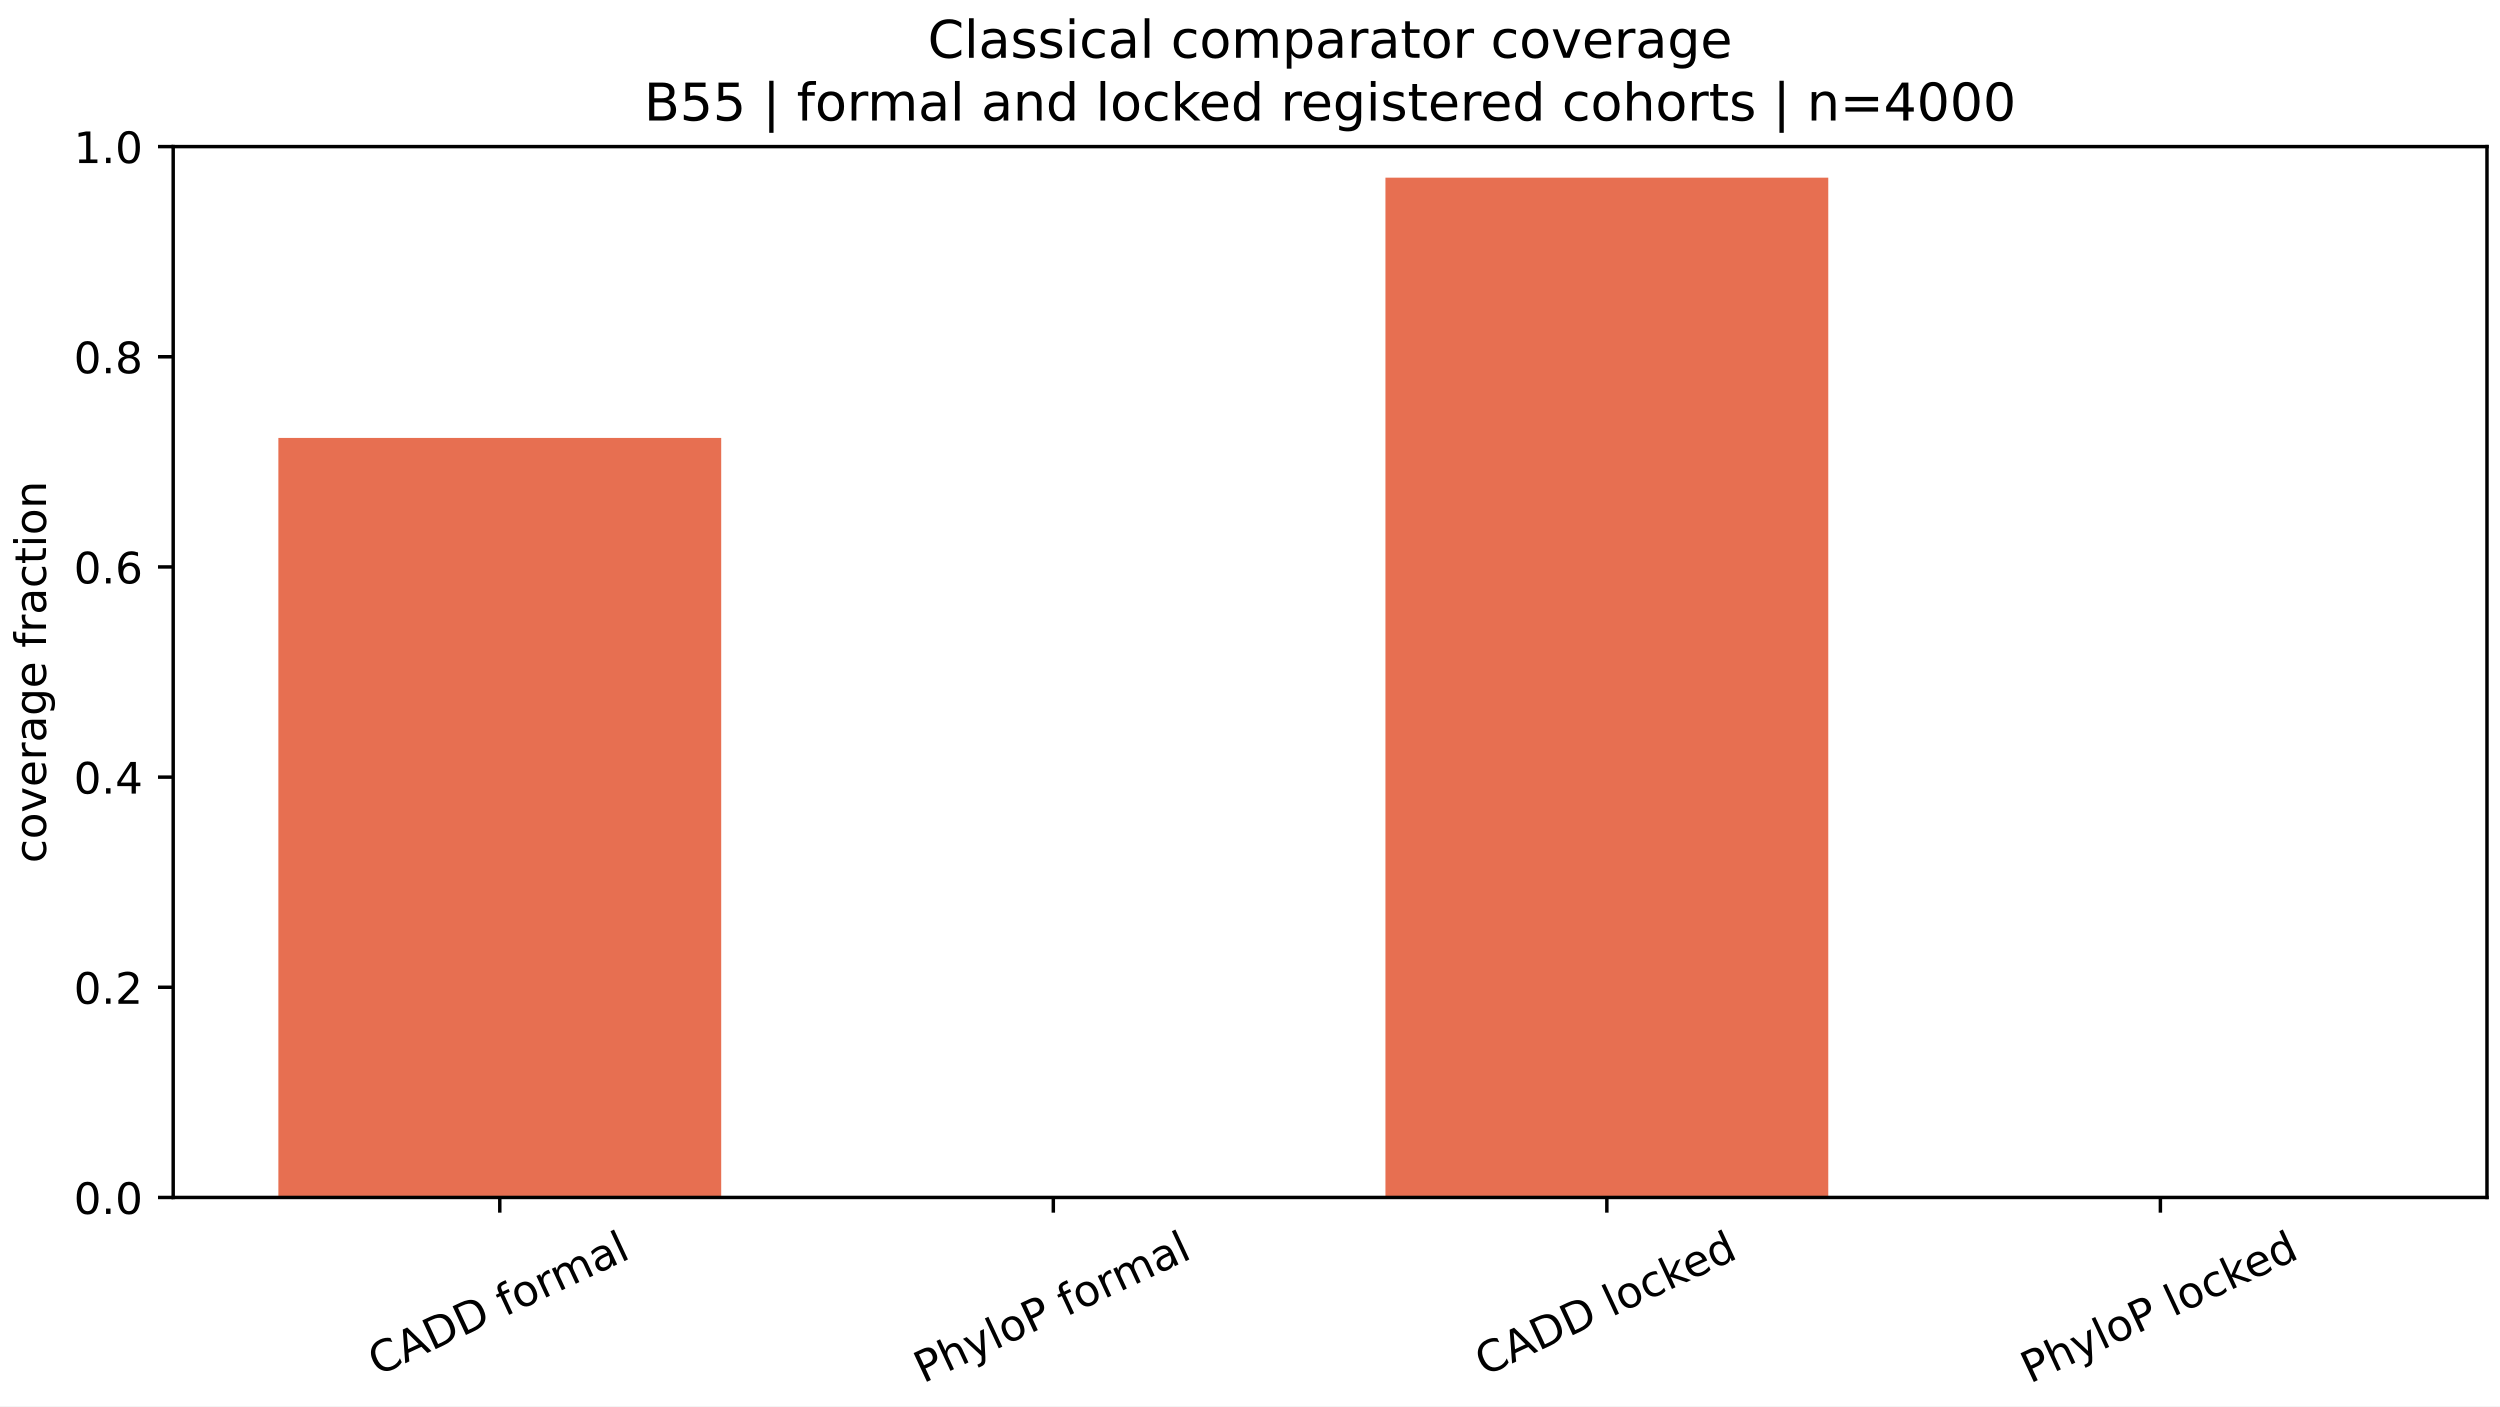
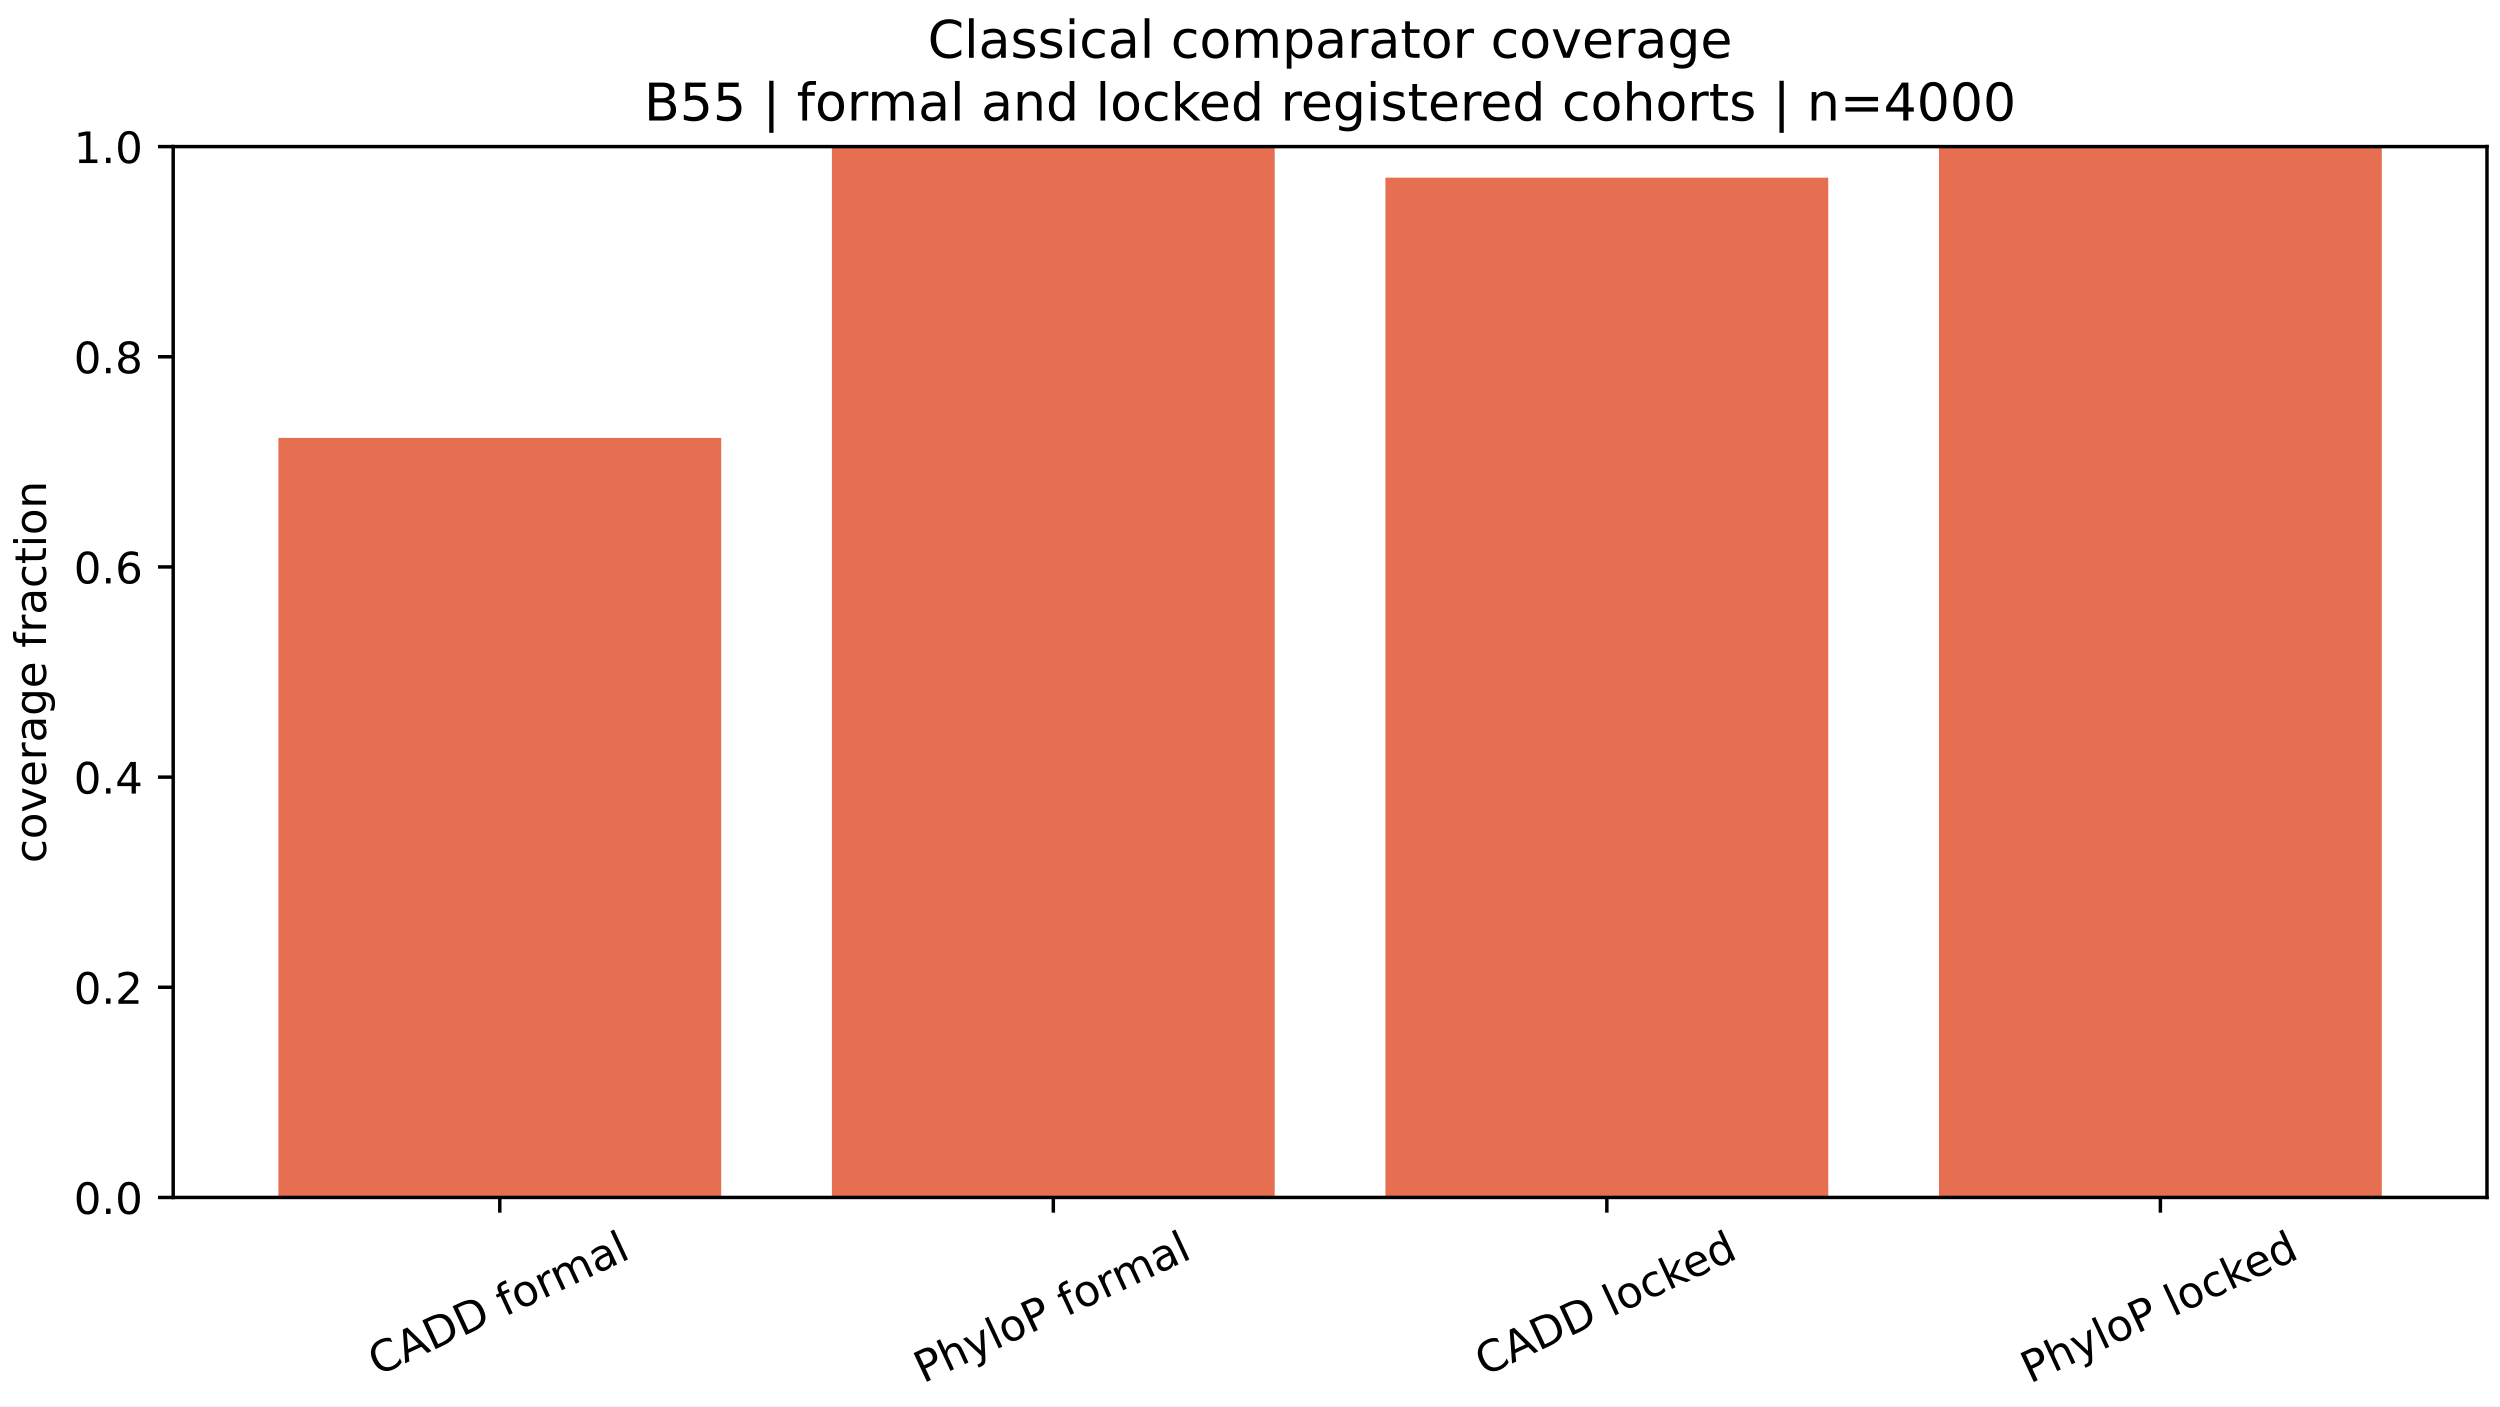
<svg xmlns="http://www.w3.org/2000/svg" xmlns:xlink="http://www.w3.org/1999/xlink" width="576pt" height="324pt" viewBox="0 0 576 324" version="1.1">
  <defs>
    <style type="text/css">*{stroke-linejoin: round; stroke-linecap: butt}</style>
  </defs>
  <g id="figure_1">
    <g id="patch_1">
      <path d="M 0 324  L 576 324  L 576 0  L 0 0  z " style="fill: #ffffff" />
    </g>
    <g id="axes_1">
      <g id="patch_2">
        <path d="M 39.904 275.893  L 573 275.893  L 573 33.775  L 39.904 33.775  z " style="fill: #ffffff" />
      </g>
      <g id="patch_3">
-         <path d="M 64.136 275.893  L 166.164 275.893  L 166.164 100.902  L 64.136 100.902  z " clip-path="url(#p450005fb37)" style="fill: #e76f51" />
+         <path d="M 64.136 275.893  L 166.164 275.893  L 166.164 100.902  L 64.136 100.902  z " clip-path="url(#p92097d7f93)" style="fill: #e76f51" />
      </g>
      <g id="patch_4">
-         <path d="M 191.671 275.893  L 293.698 275.893  L 293.698 275.893  L 191.671 275.893  z " clip-path="url(#p450005fb37)" style="fill: #e76f51" />
+         <path d="M 191.671 275.893  L 293.698 275.893  L 293.698 33.957  L 191.671 33.957  z " clip-path="url(#p92097d7f93)" style="fill: #e76f51" />
      </g>
      <g id="patch_5">
-         <path d="M 319.205 275.893  L 421.233 275.893  L 421.233 40.942  L 319.205 40.942  z " clip-path="url(#p450005fb37)" style="fill: #e76f51" />
+         <path d="M 319.205 275.893  L 421.233 275.893  L 421.233 40.942  L 319.205 40.942  z " clip-path="url(#p92097d7f93)" style="fill: #e76f51" />
      </g>
      <g id="patch_6">
-         <path d="M 446.74 275.893  L 548.768 275.893  L 548.768 275.893  L 446.74 275.893  z " clip-path="url(#p450005fb37)" style="fill: #e76f51" />
+         <path d="M 446.74 275.893  L 548.768 275.893  L 548.768 33.775  L 446.74 33.775  z " clip-path="url(#p92097d7f93)" style="fill: #e76f51" />
      </g>
      <g id="matplotlib.axis_1">
        <g id="xtick_1">
          <g id="line2d_1">
            <defs>
-               <path id="mf617c5449b" d="M 0 0  L 0 3.5  " style="stroke: #000000; stroke-width: 0.8" />
+               <path id="m0fc3a5237f" d="M 0 0  L 0 3.5  " style="stroke: #000000; stroke-width: 0.8" />
            </defs>
            <g>
-               <use xlink:href="#mf617c5449b" x="115.15" y="275.893" style="stroke: #000000; stroke-width: 0.8" />
+               <use xlink:href="#m0fc3a5237f" x="115.15" y="275.893" style="stroke: #000000; stroke-width: 0.8" />
            </g>
          </g>
          <g id="text_1">
            <g transform="translate(86.96332 317.0904) rotate(-25) scale(0.1 -0.1)">
              <defs>
                <path id="DejaVuSans-26" d="M 4122 4306  L 4122 3641  Q 3803 3938 3442 4084  Q 3081 4231 2675 4231  Q 1875 4231 1450 3742  Q 1025 3253 1025 2328  Q 1025 1406 1450 917  Q 1875 428 2675 428  Q 3081 428 3442 575  Q 3803 722 4122 1019  L 4122 359  Q 3791 134 3420 21  Q 3050 -91 2638 -91  Q 1578 -91 968 557  Q 359 1206 359 2328  Q 359 3453 968 4101  Q 1578 4750 2638 4750  Q 3056 4750 3426 4639  Q 3797 4528 4122 4306  z " transform="scale(0.015625)" />
                <path id="DejaVuSans-24" d="M 2188 4044  L 1331 1722  L 3047 1722  L 2188 4044  z M 1831 4666  L 2547 4666  L 4325 0  L 3669 0  L 3244 1197  L 1141 1197  L 716 0  L 50 0  L 1831 4666  z " transform="scale(0.015625)" />
                <path id="DejaVuSans-27" d="M 1259 4147  L 1259 519  L 2022 519  Q 2988 519 3436 956  Q 3884 1394 3884 2338  Q 3884 3275 3436 3711  Q 2988 4147 2022 4147  L 1259 4147  z M 628 4666  L 1925 4666  Q 3281 4666 3915 4102  Q 4550 3538 4550 2338  Q 4550 1131 3912 565  Q 3275 0 1925 0  L 628 0  L 628 4666  z " transform="scale(0.015625)" />
                <path id="DejaVuSans-3" transform="scale(0.015625)" />
                <path id="DejaVuSans-49" d="M 2375 4863  L 2375 4384  L 1825 4384  Q 1516 4384 1395 4259  Q 1275 4134 1275 3809  L 1275 3500  L 2222 3500  L 2222 3053  L 1275 3053  L 1275 0  L 697 0  L 697 3053  L 147 3053  L 147 3500  L 697 3500  L 697 3744  Q 697 4328 969 4595  Q 1241 4863 1831 4863  L 2375 4863  z " transform="scale(0.015625)" />
                <path id="DejaVuSans-52" d="M 1959 3097  Q 1497 3097 1228 2736  Q 959 2375 959 1747  Q 959 1119 1226 758  Q 1494 397 1959 397  Q 2419 397 2687 759  Q 2956 1122 2956 1747  Q 2956 2369 2687 2733  Q 2419 3097 1959 3097  z M 1959 3584  Q 2709 3584 3137 3096  Q 3566 2609 3566 1747  Q 3566 888 3137 398  Q 2709 -91 1959 -91  Q 1206 -91 779 398  Q 353 888 353 1747  Q 353 2609 779 3096  Q 1206 3584 1959 3584  z " transform="scale(0.015625)" />
                <path id="DejaVuSans-55" d="M 2631 2963  Q 2534 3019 2420 3045  Q 2306 3072 2169 3072  Q 1681 3072 1420 2755  Q 1159 2438 1159 1844  L 1159 0  L 581 0  L 581 3500  L 1159 3500  L 1159 2956  Q 1341 3275 1631 3429  Q 1922 3584 2338 3584  Q 2397 3584 2469 3576  Q 2541 3569 2628 3553  L 2631 2963  z " transform="scale(0.015625)" />
                <path id="DejaVuSans-50" d="M 3328 2828  Q 3544 3216 3844 3400  Q 4144 3584 4550 3584  Q 5097 3584 5394 3201  Q 5691 2819 5691 2113  L 5691 0  L 5113 0  L 5113 2094  Q 5113 2597 4934 2840  Q 4756 3084 4391 3084  Q 3944 3084 3684 2787  Q 3425 2491 3425 1978  L 3425 0  L 2847 0  L 2847 2094  Q 2847 2600 2669 2842  Q 2491 3084 2119 3084  Q 1678 3084 1418 2786  Q 1159 2488 1159 1978  L 1159 0  L 581 0  L 581 3500  L 1159 3500  L 1159 2956  Q 1356 3278 1631 3431  Q 1906 3584 2284 3584  Q 2666 3584 2933 3390  Q 3200 3197 3328 2828  z " transform="scale(0.015625)" />
                <path id="DejaVuSans-44" d="M 2194 1759  Q 1497 1759 1228 1600  Q 959 1441 959 1056  Q 959 750 1161 570  Q 1363 391 1709 391  Q 2188 391 2477 730  Q 2766 1069 2766 1631  L 2766 1759  L 2194 1759  z M 3341 1997  L 3341 0  L 2766 0  L 2766 531  Q 2569 213 2275 61  Q 1981 -91 1556 -91  Q 1019 -91 701 211  Q 384 513 384 1019  Q 384 1609 779 1909  Q 1175 2209 1959 2209  L 2766 2209  L 2766 2266  Q 2766 2663 2505 2880  Q 2244 3097 1772 3097  Q 1472 3097 1187 3025  Q 903 2953 641 2809  L 641 3341  Q 956 3463 1253 3523  Q 1550 3584 1831 3584  Q 2591 3584 2966 3190  Q 3341 2797 3341 1997  z " transform="scale(0.015625)" />
                <path id="DejaVuSans-4f" d="M 603 4863  L 1178 4863  L 1178 0  L 603 0  L 603 4863  z " transform="scale(0.015625)" />
              </defs>
              <use xlink:href="#DejaVuSans-26" />
              <use xlink:href="#DejaVuSans-24" transform="translate(69.82812 0)" />
              <use xlink:href="#DejaVuSans-27" transform="translate(138.2344 0)" />
              <use xlink:href="#DejaVuSans-27" transform="translate(215.2344 0)" />
              <use xlink:href="#DejaVuSans-3" transform="translate(292.2344 0)" />
              <use xlink:href="#DejaVuSans-49" transform="translate(324.0156 0)" />
              <use xlink:href="#DejaVuSans-52" transform="translate(359.2188 0)" />
              <use xlink:href="#DejaVuSans-55" transform="translate(420.4062 0)" />
              <use xlink:href="#DejaVuSans-50" transform="translate(459.7656 0)" />
              <use xlink:href="#DejaVuSans-44" transform="translate(557.1719 0)" />
              <use xlink:href="#DejaVuSans-4f" transform="translate(618.4531 0)" />
            </g>
          </g>
        </g>
        <g id="xtick_2">
          <g id="line2d_2">
            <g>
-               <use xlink:href="#mf617c5449b" x="242.685" y="275.893" style="stroke: #000000; stroke-width: 0.8" />
+               <use xlink:href="#m0fc3a5237f" x="242.685" y="275.893" style="stroke: #000000; stroke-width: 0.8" />
            </g>
          </g>
          <g id="text_2">
            <g transform="translate(212.6905 318.7763) rotate(-25) scale(0.1 -0.1)">
              <defs>
                <path id="DejaVuSans-33" d="M 1259 4147  L 1259 2394  L 2053 2394  Q 2494 2394 2734 2622  Q 2975 2850 2975 3272  Q 2975 3691 2734 3919  Q 2494 4147 2053 4147  L 1259 4147  z M 628 4666  L 2053 4666  Q 2838 4666 3239 4311  Q 3641 3956 3641 3272  Q 3641 2581 3239 2228  Q 2838 1875 2053 1875  L 1259 1875  L 1259 0  L 628 0  L 628 4666  z " transform="scale(0.015625)" />
                <path id="DejaVuSans-4b" d="M 3513 2113  L 3513 0  L 2938 0  L 2938 2094  Q 2938 2591 2744 2837  Q 2550 3084 2163 3084  Q 1697 3084 1428 2787  Q 1159 2491 1159 1978  L 1159 0  L 581 0  L 581 4863  L 1159 4863  L 1159 2956  Q 1366 3272 1645 3428  Q 1925 3584 2291 3584  Q 2894 3584 3203 3211  Q 3513 2838 3513 2113  z " transform="scale(0.015625)" />
                <path id="DejaVuSans-5c" d="M 2059 -325  Q 1816 -950 1584 -1140  Q 1353 -1331 966 -1331  L 506 -1331  L 506 -850  L 844 -850  Q 1081 -850 1212 -737  Q 1344 -625 1503 -206  L 1606 56  L 191 3500  L 800 3500  L 1894 763  L 2988 3500  L 3597 3500  L 2059 -325  z " transform="scale(0.015625)" />
              </defs>
              <use xlink:href="#DejaVuSans-33" />
              <use xlink:href="#DejaVuSans-4b" transform="translate(60.29688 0)" />
              <use xlink:href="#DejaVuSans-5c" transform="translate(123.6719 0)" />
              <use xlink:href="#DejaVuSans-4f" transform="translate(182.8594 0)" />
              <use xlink:href="#DejaVuSans-52" transform="translate(210.6406 0)" />
              <use xlink:href="#DejaVuSans-33" transform="translate(271.8281 0)" />
              <use xlink:href="#DejaVuSans-3" transform="translate(332.125 0)" />
              <use xlink:href="#DejaVuSans-49" transform="translate(363.9062 0)" />
              <use xlink:href="#DejaVuSans-52" transform="translate(399.1094 0)" />
              <use xlink:href="#DejaVuSans-55" transform="translate(460.2969 0)" />
              <use xlink:href="#DejaVuSans-50" transform="translate(499.6562 0)" />
              <use xlink:href="#DejaVuSans-44" transform="translate(597.0625 0)" />
              <use xlink:href="#DejaVuSans-4f" transform="translate(658.3438 0)" />
            </g>
          </g>
        </g>
        <g id="xtick_3">
          <g id="line2d_3">
            <g>
-               <use xlink:href="#mf617c5449b" x="370.219" y="275.893" style="stroke: #000000; stroke-width: 0.8" />
+               <use xlink:href="#m0fc3a5237f" x="370.219" y="275.893" style="stroke: #000000; stroke-width: 0.8" />
            </g>
          </g>
          <g id="text_3">
            <g transform="translate(341.9834 317.1366) rotate(-25) scale(0.1 -0.1)">
              <defs>
                <path id="DejaVuSans-46" d="M 3122 3366  L 3122 2828  Q 2878 2963 2633 3030  Q 2388 3097 2138 3097  Q 1578 3097 1268 2742  Q 959 2388 959 1747  Q 959 1106 1268 751  Q 1578 397 2138 397  Q 2388 397 2633 464  Q 2878 531 3122 666  L 3122 134  Q 2881 22 2623 -34  Q 2366 -91 2075 -91  Q 1284 -91 818 406  Q 353 903 353 1747  Q 353 2603 823 3093  Q 1294 3584 2113 3584  Q 2378 3584 2631 3529  Q 2884 3475 3122 3366  z " transform="scale(0.015625)" />
                <path id="DejaVuSans-4e" d="M 581 4863  L 1159 4863  L 1159 1991  L 2875 3500  L 3609 3500  L 1753 1863  L 3688 0  L 2938 0  L 1159 1709  L 1159 0  L 581 0  L 581 4863  z " transform="scale(0.015625)" />
                <path id="DejaVuSans-48" d="M 3597 1894  L 3597 1613  L 953 1613  Q 991 1019 1311 708  Q 1631 397 2203 397  Q 2534 397 2845 478  Q 3156 559 3463 722  L 3463 178  Q 3153 47 2828 -22  Q 2503 -91 2169 -91  Q 1331 -91 842 396  Q 353 884 353 1716  Q 353 2575 817 3079  Q 1281 3584 2069 3584  Q 2775 3584 3186 3129  Q 3597 2675 3597 1894  z M 3022 2063  Q 3016 2534 2758 2815  Q 2500 3097 2075 3097  Q 1594 3097 1305 2825  Q 1016 2553 972 2059  L 3022 2063  z " transform="scale(0.015625)" />
                <path id="DejaVuSans-47" d="M 2906 2969  L 2906 4863  L 3481 4863  L 3481 0  L 2906 0  L 2906 525  Q 2725 213 2448 61  Q 2172 -91 1784 -91  Q 1150 -91 751 415  Q 353 922 353 1747  Q 353 2572 751 3078  Q 1150 3584 1784 3584  Q 2172 3584 2448 3432  Q 2725 3281 2906 2969  z M 947 1747  Q 947 1113 1208 752  Q 1469 391 1925 391  Q 2381 391 2643 752  Q 2906 1113 2906 1747  Q 2906 2381 2643 2742  Q 2381 3103 1925 3103  Q 1469 3103 1208 2742  Q 947 2381 947 1747  z " transform="scale(0.015625)" />
              </defs>
              <use xlink:href="#DejaVuSans-26" />
              <use xlink:href="#DejaVuSans-24" transform="translate(69.82812 0)" />
              <use xlink:href="#DejaVuSans-27" transform="translate(138.2344 0)" />
              <use xlink:href="#DejaVuSans-27" transform="translate(215.2344 0)" />
              <use xlink:href="#DejaVuSans-3" transform="translate(292.2344 0)" />
              <use xlink:href="#DejaVuSans-4f" transform="translate(324.0156 0)" />
              <use xlink:href="#DejaVuSans-52" transform="translate(351.7969 0)" />
              <use xlink:href="#DejaVuSans-46" transform="translate(412.9844 0)" />
              <use xlink:href="#DejaVuSans-4e" transform="translate(467.9688 0)" />
              <use xlink:href="#DejaVuSans-48" transform="translate(522.3125 0)" />
              <use xlink:href="#DejaVuSans-47" transform="translate(583.8438 0)" />
            </g>
          </g>
        </g>
        <g id="xtick_4">
          <g id="line2d_4">
            <g>
-               <use xlink:href="#mf617c5449b" x="497.754" y="275.893" style="stroke: #000000; stroke-width: 0.8" />
+               <use xlink:href="#m0fc3a5237f" x="497.754" y="275.893" style="stroke: #000000; stroke-width: 0.8" />
            </g>
          </g>
          <g id="text_4">
            <g transform="translate(467.7106 318.8225) rotate(-25) scale(0.1 -0.1)">
              <use xlink:href="#DejaVuSans-33" />
              <use xlink:href="#DejaVuSans-4b" transform="translate(60.29688 0)" />
              <use xlink:href="#DejaVuSans-5c" transform="translate(123.6719 0)" />
              <use xlink:href="#DejaVuSans-4f" transform="translate(182.8594 0)" />
              <use xlink:href="#DejaVuSans-52" transform="translate(210.6406 0)" />
              <use xlink:href="#DejaVuSans-33" transform="translate(271.8281 0)" />
              <use xlink:href="#DejaVuSans-3" transform="translate(332.125 0)" />
              <use xlink:href="#DejaVuSans-4f" transform="translate(363.9062 0)" />
              <use xlink:href="#DejaVuSans-52" transform="translate(391.6875 0)" />
              <use xlink:href="#DejaVuSans-46" transform="translate(452.875 0)" />
              <use xlink:href="#DejaVuSans-4e" transform="translate(507.8594 0)" />
              <use xlink:href="#DejaVuSans-48" transform="translate(562.2031 0)" />
              <use xlink:href="#DejaVuSans-47" transform="translate(623.7344 0)" />
            </g>
          </g>
        </g>
      </g>
      <g id="matplotlib.axis_2">
        <g id="ytick_1">
          <g id="line2d_5">
            <defs>
-               <path id="m2b5ba0903f" d="M 0 0  L -3.5 0  " style="stroke: #000000; stroke-width: 0.8" />
+               <path id="m3278012aee" d="M 0 0  L -3.5 0  " style="stroke: #000000; stroke-width: 0.8" />
            </defs>
            <g>
-               <use xlink:href="#m2b5ba0903f" x="39.904" y="275.893" style="stroke: #000000; stroke-width: 0.8" />
+               <use xlink:href="#m3278012aee" x="39.904" y="275.893" style="stroke: #000000; stroke-width: 0.8" />
            </g>
          </g>
          <g id="text_5">
            <g transform="translate(17.00102 279.6917) scale(0.1 -0.1)">
              <defs>
                <path id="DejaVuSans-13" d="M 2034 4250  Q 1547 4250 1301 3770  Q 1056 3291 1056 2328  Q 1056 1369 1301 889  Q 1547 409 2034 409  Q 2525 409 2770 889  Q 3016 1369 3016 2328  Q 3016 3291 2770 3770  Q 2525 4250 2034 4250  z M 2034 4750  Q 2819 4750 3233 4129  Q 3647 3509 3647 2328  Q 3647 1150 3233 529  Q 2819 -91 2034 -91  Q 1250 -91 836 529  Q 422 1150 422 2328  Q 422 3509 836 4129  Q 1250 4750 2034 4750  z " transform="scale(0.015625)" />
                <path id="DejaVuSans-11" d="M 684 794  L 1344 794  L 1344 0  L 684 0  L 684 794  z " transform="scale(0.015625)" />
              </defs>
              <use xlink:href="#DejaVuSans-13" />
              <use xlink:href="#DejaVuSans-11" transform="translate(63.625 0)" />
              <use xlink:href="#DejaVuSans-13" transform="translate(95.40625 0)" />
            </g>
          </g>
        </g>
        <g id="ytick_2">
          <g id="line2d_6">
            <g>
-               <use xlink:href="#m2b5ba0903f" x="39.904" y="227.469" style="stroke: #000000; stroke-width: 0.8" />
+               <use xlink:href="#m3278012aee" x="39.904" y="227.469" style="stroke: #000000; stroke-width: 0.8" />
            </g>
          </g>
          <g id="text_6">
            <g transform="translate(17.00102 231.2682) scale(0.1 -0.1)">
              <defs>
                <path id="DejaVuSans-15" d="M 1228 531  L 3431 531  L 3431 0  L 469 0  L 469 531  Q 828 903 1448 1529  Q 2069 2156 2228 2338  Q 2531 2678 2651 2914  Q 2772 3150 2772 3378  Q 2772 3750 2511 3984  Q 2250 4219 1831 4219  Q 1534 4219 1204 4116  Q 875 4013 500 3803  L 500 4441  Q 881 4594 1212 4672  Q 1544 4750 1819 4750  Q 2544 4750 2975 4387  Q 3406 4025 3406 3419  Q 3406 3131 3298 2873  Q 3191 2616 2906 2266  Q 2828 2175 2409 1742  Q 1991 1309 1228 531  z " transform="scale(0.015625)" />
              </defs>
              <use xlink:href="#DejaVuSans-13" />
              <use xlink:href="#DejaVuSans-11" transform="translate(63.625 0)" />
              <use xlink:href="#DejaVuSans-15" transform="translate(95.40625 0)" />
            </g>
          </g>
        </g>
        <g id="ytick_3">
          <g id="line2d_7">
            <g>
-               <use xlink:href="#m2b5ba0903f" x="39.904" y="179.046" style="stroke: #000000; stroke-width: 0.8" />
+               <use xlink:href="#m3278012aee" x="39.904" y="179.046" style="stroke: #000000; stroke-width: 0.8" />
            </g>
          </g>
          <g id="text_7">
            <g transform="translate(17.00102 182.8447) scale(0.1 -0.1)">
              <defs>
                <path id="DejaVuSans-17" d="M 2419 4116  L 825 1625  L 2419 1625  L 2419 4116  z M 2253 4666  L 3047 4666  L 3047 1625  L 3713 1625  L 3713 1100  L 3047 1100  L 3047 0  L 2419 0  L 2419 1100  L 313 1100  L 313 1709  L 2253 4666  z " transform="scale(0.015625)" />
              </defs>
              <use xlink:href="#DejaVuSans-13" />
              <use xlink:href="#DejaVuSans-11" transform="translate(63.625 0)" />
              <use xlink:href="#DejaVuSans-17" transform="translate(95.40625 0)" />
            </g>
          </g>
        </g>
        <g id="ytick_4">
          <g id="line2d_8">
            <g>
-               <use xlink:href="#m2b5ba0903f" x="39.904" y="130.622" style="stroke: #000000; stroke-width: 0.8" />
+               <use xlink:href="#m3278012aee" x="39.904" y="130.622" style="stroke: #000000; stroke-width: 0.8" />
            </g>
          </g>
          <g id="text_8">
            <g transform="translate(17.00102 134.4212) scale(0.1 -0.1)">
              <defs>
                <path id="DejaVuSans-19" d="M 2113 2584  Q 1688 2584 1439 2293  Q 1191 2003 1191 1497  Q 1191 994 1439 701  Q 1688 409 2113 409  Q 2538 409 2786 701  Q 3034 994 3034 1497  Q 3034 2003 2786 2293  Q 2538 2584 2113 2584  z M 3366 4563  L 3366 3988  Q 3128 4100 2886 4159  Q 2644 4219 2406 4219  Q 1781 4219 1451 3797  Q 1122 3375 1075 2522  Q 1259 2794 1537 2939  Q 1816 3084 2150 3084  Q 2853 3084 3261 2657  Q 3669 2231 3669 1497  Q 3669 778 3244 343  Q 2819 -91 2113 -91  Q 1303 -91 875 529  Q 447 1150 447 2328  Q 447 3434 972 4092  Q 1497 4750 2381 4750  Q 2619 4750 2861 4703  Q 3103 4656 3366 4563  z " transform="scale(0.015625)" />
              </defs>
              <use xlink:href="#DejaVuSans-13" />
              <use xlink:href="#DejaVuSans-11" transform="translate(63.625 0)" />
              <use xlink:href="#DejaVuSans-19" transform="translate(95.40625 0)" />
            </g>
          </g>
        </g>
        <g id="ytick_5">
          <g id="line2d_9">
            <g>
-               <use xlink:href="#m2b5ba0903f" x="39.904" y="82.199" style="stroke: #000000; stroke-width: 0.8" />
+               <use xlink:href="#m3278012aee" x="39.904" y="82.199" style="stroke: #000000; stroke-width: 0.8" />
            </g>
          </g>
          <g id="text_9">
            <g transform="translate(17.00102 85.99765) scale(0.1 -0.1)">
              <defs>
                <path id="DejaVuSans-1b" d="M 2034 2216  Q 1584 2216 1326 1975  Q 1069 1734 1069 1313  Q 1069 891 1326 650  Q 1584 409 2034 409  Q 2484 409 2743 651  Q 3003 894 3003 1313  Q 3003 1734 2745 1975  Q 2488 2216 2034 2216  z M 1403 2484  Q 997 2584 770 2862  Q 544 3141 544 3541  Q 544 4100 942 4425  Q 1341 4750 2034 4750  Q 2731 4750 3128 4425  Q 3525 4100 3525 3541  Q 3525 3141 3298 2862  Q 3072 2584 2669 2484  Q 3125 2378 3379 2068  Q 3634 1759 3634 1313  Q 3634 634 3220 271  Q 2806 -91 2034 -91  Q 1263 -91 848 271  Q 434 634 434 1313  Q 434 1759 690 2068  Q 947 2378 1403 2484  z M 1172 3481  Q 1172 3119 1398 2916  Q 1625 2713 2034 2713  Q 2441 2713 2670 2916  Q 2900 3119 2900 3481  Q 2900 3844 2670 4047  Q 2441 4250 2034 4250  Q 1625 4250 1398 4047  Q 1172 3844 1172 3481  z " transform="scale(0.015625)" />
              </defs>
              <use xlink:href="#DejaVuSans-13" />
              <use xlink:href="#DejaVuSans-11" transform="translate(63.625 0)" />
              <use xlink:href="#DejaVuSans-1b" transform="translate(95.40625 0)" />
            </g>
          </g>
        </g>
        <g id="ytick_6">
          <g id="line2d_10">
            <g>
-               <use xlink:href="#m2b5ba0903f" x="39.904" y="33.775" style="stroke: #000000; stroke-width: 0.8" />
+               <use xlink:href="#m3278012aee" x="39.904" y="33.775" style="stroke: #000000; stroke-width: 0.8" />
            </g>
          </g>
          <g id="text_10">
            <g transform="translate(17.00102 37.57415) scale(0.1 -0.1)">
              <defs>
                <path id="DejaVuSans-14" d="M 794 531  L 1825 531  L 1825 4091  L 703 3866  L 703 4441  L 1819 4666  L 2450 4666  L 2450 531  L 3481 531  L 3481 0  L 794 0  L 794 531  z " transform="scale(0.015625)" />
              </defs>
              <use xlink:href="#DejaVuSans-14" />
              <use xlink:href="#DejaVuSans-11" transform="translate(63.625 0)" />
              <use xlink:href="#DejaVuSans-13" transform="translate(95.40625 0)" />
            </g>
          </g>
        </g>
        <g id="text_11">
          <g transform="translate(10.59868 198.8442) rotate(-90) scale(0.1 -0.1)">
            <defs>
              <path id="DejaVuSans-59" d="M 191 3500  L 800 3500  L 1894 563  L 2988 3500  L 3597 3500  L 2284 0  L 1503 0  L 191 3500  z " transform="scale(0.015625)" />
              <path id="DejaVuSans-4a" d="M 2906 1791  Q 2906 2416 2648 2759  Q 2391 3103 1925 3103  Q 1463 3103 1205 2759  Q 947 2416 947 1791  Q 947 1169 1205 825  Q 1463 481 1925 481  Q 2391 481 2648 825  Q 2906 1169 2906 1791  z M 3481 434  Q 3481 -459 3084 -895  Q 2688 -1331 1869 -1331  Q 1566 -1331 1297 -1286  Q 1028 -1241 775 -1147  L 775 -588  Q 1028 -725 1275 -790  Q 1522 -856 1778 -856  Q 2344 -856 2625 -561  Q 2906 -266 2906 331  L 2906 616  Q 2728 306 2450 153  Q 2172 0 1784 0  Q 1141 0 747 490  Q 353 981 353 1791  Q 353 2603 747 3093  Q 1141 3584 1784 3584  Q 2172 3584 2450 3431  Q 2728 3278 2906 2969  L 2906 3500  L 3481 3500  L 3481 434  z " transform="scale(0.015625)" />
              <path id="DejaVuSans-57" d="M 1172 4494  L 1172 3500  L 2356 3500  L 2356 3053  L 1172 3053  L 1172 1153  Q 1172 725 1289 603  Q 1406 481 1766 481  L 2356 481  L 2356 0  L 1766 0  Q 1100 0 847 248  Q 594 497 594 1153  L 594 3053  L 172 3053  L 172 3500  L 594 3500  L 594 4494  L 1172 4494  z " transform="scale(0.015625)" />
              <path id="DejaVuSans-4c" d="M 603 3500  L 1178 3500  L 1178 0  L 603 0  L 603 3500  z M 603 4863  L 1178 4863  L 1178 4134  L 603 4134  L 603 4863  z " transform="scale(0.015625)" />
              <path id="DejaVuSans-51" d="M 3513 2113  L 3513 0  L 2938 0  L 2938 2094  Q 2938 2591 2744 2837  Q 2550 3084 2163 3084  Q 1697 3084 1428 2787  Q 1159 2491 1159 1978  L 1159 0  L 581 0  L 581 3500  L 1159 3500  L 1159 2956  Q 1366 3272 1645 3428  Q 1925 3584 2291 3584  Q 2894 3584 3203 3211  Q 3513 2838 3513 2113  z " transform="scale(0.015625)" />
            </defs>
            <use xlink:href="#DejaVuSans-46" />
            <use xlink:href="#DejaVuSans-52" transform="translate(54.98438 0)" />
            <use xlink:href="#DejaVuSans-59" transform="translate(116.1719 0)" />
            <use xlink:href="#DejaVuSans-48" transform="translate(175.3594 0)" />
            <use xlink:href="#DejaVuSans-55" transform="translate(236.8906 0)" />
            <use xlink:href="#DejaVuSans-44" transform="translate(278 0)" />
            <use xlink:href="#DejaVuSans-4a" transform="translate(339.2812 0)" />
            <use xlink:href="#DejaVuSans-48" transform="translate(402.7656 0)" />
            <use xlink:href="#DejaVuSans-3" transform="translate(464.2969 0)" />
            <use xlink:href="#DejaVuSans-49" transform="translate(496.0781 0)" />
            <use xlink:href="#DejaVuSans-55" transform="translate(531.2812 0)" />
            <use xlink:href="#DejaVuSans-44" transform="translate(572.3906 0)" />
            <use xlink:href="#DejaVuSans-46" transform="translate(633.6719 0)" />
            <use xlink:href="#DejaVuSans-57" transform="translate(688.6562 0)" />
            <use xlink:href="#DejaVuSans-4c" transform="translate(727.8594 0)" />
            <use xlink:href="#DejaVuSans-52" transform="translate(755.6406 0)" />
            <use xlink:href="#DejaVuSans-51" transform="translate(816.8281 0)" />
          </g>
        </g>
      </g>
      <g id="patch_7">
        <path d="M 39.904 275.893  L 39.904 33.775  " style="fill: none; stroke: #000000; stroke-width: 0.8; stroke-linejoin: miter; stroke-linecap: square" />
      </g>
      <g id="patch_8">
        <path d="M 573 275.893  L 573 33.775  " style="fill: none; stroke: #000000; stroke-width: 0.8; stroke-linejoin: miter; stroke-linecap: square" />
      </g>
      <g id="patch_9">
        <path d="M 39.904 275.893  L 573 275.893  " style="fill: none; stroke: #000000; stroke-width: 0.8; stroke-linejoin: miter; stroke-linecap: square" />
      </g>
      <g id="patch_10">
        <path d="M 39.904 33.775  L 573 33.775  " style="fill: none; stroke: #000000; stroke-width: 0.8; stroke-linejoin: miter; stroke-linecap: square" />
      </g>
      <g id="text_12">
        <g transform="translate(213.752 13.31954) scale(0.12 -0.12)">
          <defs>
            <path id="DejaVuSans-56" d="M 2834 3397  L 2834 2853  Q 2591 2978 2328 3040  Q 2066 3103 1784 3103  Q 1356 3103 1142 2972  Q 928 2841 928 2578  Q 928 2378 1081 2264  Q 1234 2150 1697 2047  L 1894 2003  Q 2506 1872 2764 1633  Q 3022 1394 3022 966  Q 3022 478 2636 193  Q 2250 -91 1575 -91  Q 1294 -91 989 -36  Q 684 19 347 128  L 347 722  Q 666 556 975 473  Q 1284 391 1588 391  Q 1994 391 2212 530  Q 2431 669 2431 922  Q 2431 1156 2273 1281  Q 2116 1406 1581 1522  L 1381 1569  Q 847 1681 609 1914  Q 372 2147 372 2553  Q 372 3047 722 3315  Q 1072 3584 1716 3584  Q 2034 3584 2315 3537  Q 2597 3491 2834 3397  z " transform="scale(0.015625)" />
            <path id="DejaVuSans-53" d="M 1159 525  L 1159 -1331  L 581 -1331  L 581 3500  L 1159 3500  L 1159 2969  Q 1341 3281 1617 3432  Q 1894 3584 2278 3584  Q 2916 3584 3314 3078  Q 3713 2572 3713 1747  Q 3713 922 3314 415  Q 2916 -91 2278 -91  Q 1894 -91 1617 61  Q 1341 213 1159 525  z M 3116 1747  Q 3116 2381 2855 2742  Q 2594 3103 2138 3103  Q 1681 3103 1420 2742  Q 1159 2381 1159 1747  Q 1159 1113 1420 752  Q 1681 391 2138 391  Q 2594 391 2855 752  Q 3116 1113 3116 1747  z " transform="scale(0.015625)" />
          </defs>
          <use xlink:href="#DejaVuSans-26" />
          <use xlink:href="#DejaVuSans-4f" transform="translate(69.82812 0)" />
          <use xlink:href="#DejaVuSans-44" transform="translate(97.60938 0)" />
          <use xlink:href="#DejaVuSans-56" transform="translate(158.8906 0)" />
          <use xlink:href="#DejaVuSans-56" transform="translate(210.9844 0)" />
          <use xlink:href="#DejaVuSans-4c" transform="translate(263.0781 0)" />
          <use xlink:href="#DejaVuSans-46" transform="translate(290.8594 0)" />
          <use xlink:href="#DejaVuSans-44" transform="translate(345.8438 0)" />
          <use xlink:href="#DejaVuSans-4f" transform="translate(407.125 0)" />
          <use xlink:href="#DejaVuSans-3" transform="translate(434.9062 0)" />
          <use xlink:href="#DejaVuSans-46" transform="translate(466.6875 0)" />
          <use xlink:href="#DejaVuSans-52" transform="translate(521.6719 0)" />
          <use xlink:href="#DejaVuSans-50" transform="translate(582.8594 0)" />
          <use xlink:href="#DejaVuSans-53" transform="translate(680.2656 0)" />
          <use xlink:href="#DejaVuSans-44" transform="translate(743.75 0)" />
          <use xlink:href="#DejaVuSans-55" transform="translate(805.0312 0)" />
          <use xlink:href="#DejaVuSans-44" transform="translate(846.1406 0)" />
          <use xlink:href="#DejaVuSans-57" transform="translate(907.4219 0)" />
          <use xlink:href="#DejaVuSans-52" transform="translate(946.625 0)" />
          <use xlink:href="#DejaVuSans-55" transform="translate(1007.812 0)" />
          <use xlink:href="#DejaVuSans-3" transform="translate(1048.922 0)" />
          <use xlink:href="#DejaVuSans-46" transform="translate(1080.703 0)" />
          <use xlink:href="#DejaVuSans-52" transform="translate(1135.688 0)" />
          <use xlink:href="#DejaVuSans-59" transform="translate(1196.875 0)" />
          <use xlink:href="#DejaVuSans-48" transform="translate(1256.062 0)" />
          <use xlink:href="#DejaVuSans-55" transform="translate(1317.594 0)" />
          <use xlink:href="#DejaVuSans-44" transform="translate(1358.703 0)" />
          <use xlink:href="#DejaVuSans-4a" transform="translate(1419.984 0)" />
          <use xlink:href="#DejaVuSans-48" transform="translate(1483.469 0)" />
        </g>
        <g transform="translate(148.3866 27.77532) scale(0.12 -0.12)">
          <defs>
            <path id="DejaVuSans-25" d="M 1259 2228  L 1259 519  L 2272 519  Q 2781 519 3026 730  Q 3272 941 3272 1375  Q 3272 1813 3026 2020  Q 2781 2228 2272 2228  L 1259 2228  z M 1259 4147  L 1259 2741  L 2194 2741  Q 2656 2741 2882 2914  Q 3109 3088 3109 3444  Q 3109 3797 2882 3972  Q 2656 4147 2194 4147  L 1259 4147  z M 628 4666  L 2241 4666  Q 2963 4666 3353 4366  Q 3744 4066 3744 3513  Q 3744 3084 3544 2831  Q 3344 2578 2956 2516  Q 3422 2416 3680 2098  Q 3938 1781 3938 1306  Q 3938 681 3513 340  Q 3088 0 2303 0  L 628 0  L 628 4666  z " transform="scale(0.015625)" />
            <path id="DejaVuSans-18" d="M 691 4666  L 3169 4666  L 3169 4134  L 1269 4134  L 1269 2991  Q 1406 3038 1543 3061  Q 1681 3084 1819 3084  Q 2600 3084 3056 2656  Q 3513 2228 3513 1497  Q 3513 744 3044 326  Q 2575 -91 1722 -91  Q 1428 -91 1123 -41  Q 819 9 494 109  L 494 744  Q 775 591 1075 516  Q 1375 441 1709 441  Q 2250 441 2565 725  Q 2881 1009 2881 1497  Q 2881 1984 2565 2268  Q 2250 2553 1709 2553  Q 1456 2553 1204 2497  Q 953 2441 691 2322  L 691 4666  z " transform="scale(0.015625)" />
            <path id="DejaVuSans-5f" d="M 1344 4891  L 1344 -1509  L 813 -1509  L 813 4891  L 1344 4891  z " transform="scale(0.015625)" />
            <path id="DejaVuSans-20" d="M 678 2906  L 4684 2906  L 4684 2381  L 678 2381  L 678 2906  z M 678 1631  L 4684 1631  L 4684 1100  L 678 1100  L 678 1631  z " transform="scale(0.015625)" />
          </defs>
          <use xlink:href="#DejaVuSans-25" />
          <use xlink:href="#DejaVuSans-18" transform="translate(68.60938 0)" />
          <use xlink:href="#DejaVuSans-18" transform="translate(132.2344 0)" />
          <use xlink:href="#DejaVuSans-3" transform="translate(195.8594 0)" />
          <use xlink:href="#DejaVuSans-5f" transform="translate(227.6406 0)" />
          <use xlink:href="#DejaVuSans-3" transform="translate(261.3281 0)" />
          <use xlink:href="#DejaVuSans-49" transform="translate(293.1094 0)" />
          <use xlink:href="#DejaVuSans-52" transform="translate(328.3125 0)" />
          <use xlink:href="#DejaVuSans-55" transform="translate(389.5 0)" />
          <use xlink:href="#DejaVuSans-50" transform="translate(428.8594 0)" />
          <use xlink:href="#DejaVuSans-44" transform="translate(526.2656 0)" />
          <use xlink:href="#DejaVuSans-4f" transform="translate(587.5469 0)" />
          <use xlink:href="#DejaVuSans-3" transform="translate(615.3281 0)" />
          <use xlink:href="#DejaVuSans-44" transform="translate(647.1094 0)" />
          <use xlink:href="#DejaVuSans-51" transform="translate(708.3906 0)" />
          <use xlink:href="#DejaVuSans-47" transform="translate(771.7656 0)" />
          <use xlink:href="#DejaVuSans-3" transform="translate(835.25 0)" />
          <use xlink:href="#DejaVuSans-4f" transform="translate(867.0312 0)" />
          <use xlink:href="#DejaVuSans-52" transform="translate(894.8125 0)" />
          <use xlink:href="#DejaVuSans-46" transform="translate(956 0)" />
          <use xlink:href="#DejaVuSans-4e" transform="translate(1010.984 0)" />
          <use xlink:href="#DejaVuSans-48" transform="translate(1065.328 0)" />
          <use xlink:href="#DejaVuSans-47" transform="translate(1126.859 0)" />
          <use xlink:href="#DejaVuSans-3" transform="translate(1190.344 0)" />
          <use xlink:href="#DejaVuSans-55" transform="translate(1222.125 0)" />
          <use xlink:href="#DejaVuSans-48" transform="translate(1261.031 0)" />
          <use xlink:href="#DejaVuSans-4a" transform="translate(1322.562 0)" />
          <use xlink:href="#DejaVuSans-4c" transform="translate(1386.047 0)" />
          <use xlink:href="#DejaVuSans-56" transform="translate(1413.828 0)" />
          <use xlink:href="#DejaVuSans-57" transform="translate(1465.922 0)" />
          <use xlink:href="#DejaVuSans-48" transform="translate(1505.125 0)" />
          <use xlink:href="#DejaVuSans-55" transform="translate(1566.656 0)" />
          <use xlink:href="#DejaVuSans-48" transform="translate(1605.562 0)" />
          <use xlink:href="#DejaVuSans-47" transform="translate(1667.094 0)" />
          <use xlink:href="#DejaVuSans-3" transform="translate(1730.578 0)" />
          <use xlink:href="#DejaVuSans-46" transform="translate(1762.359 0)" />
          <use xlink:href="#DejaVuSans-52" transform="translate(1817.344 0)" />
          <use xlink:href="#DejaVuSans-4b" transform="translate(1878.531 0)" />
          <use xlink:href="#DejaVuSans-52" transform="translate(1941.906 0)" />
          <use xlink:href="#DejaVuSans-55" transform="translate(2003.094 0)" />
          <use xlink:href="#DejaVuSans-57" transform="translate(2044.203 0)" />
          <use xlink:href="#DejaVuSans-56" transform="translate(2083.406 0)" />
          <use xlink:href="#DejaVuSans-3" transform="translate(2135.5 0)" />
          <use xlink:href="#DejaVuSans-5f" transform="translate(2167.281 0)" />
          <use xlink:href="#DejaVuSans-3" transform="translate(2200.969 0)" />
          <use xlink:href="#DejaVuSans-51" transform="translate(2232.75 0)" />
          <use xlink:href="#DejaVuSans-20" transform="translate(2296.125 0)" />
          <use xlink:href="#DejaVuSans-17" transform="translate(2379.922 0)" />
          <use xlink:href="#DejaVuSans-13" transform="translate(2443.547 0)" />
          <use xlink:href="#DejaVuSans-13" transform="translate(2507.172 0)" />
          <use xlink:href="#DejaVuSans-13" transform="translate(2570.797 0)" />
        </g>
      </g>
    </g>
  </g>
  <defs>
-     <clipPath id="p450005fb37">
+     <clipPath id="p92097d7f93">
      <rect x="39.904" y="33.775" width="533.096" height="242.118" />
    </clipPath>
  </defs>
</svg>
